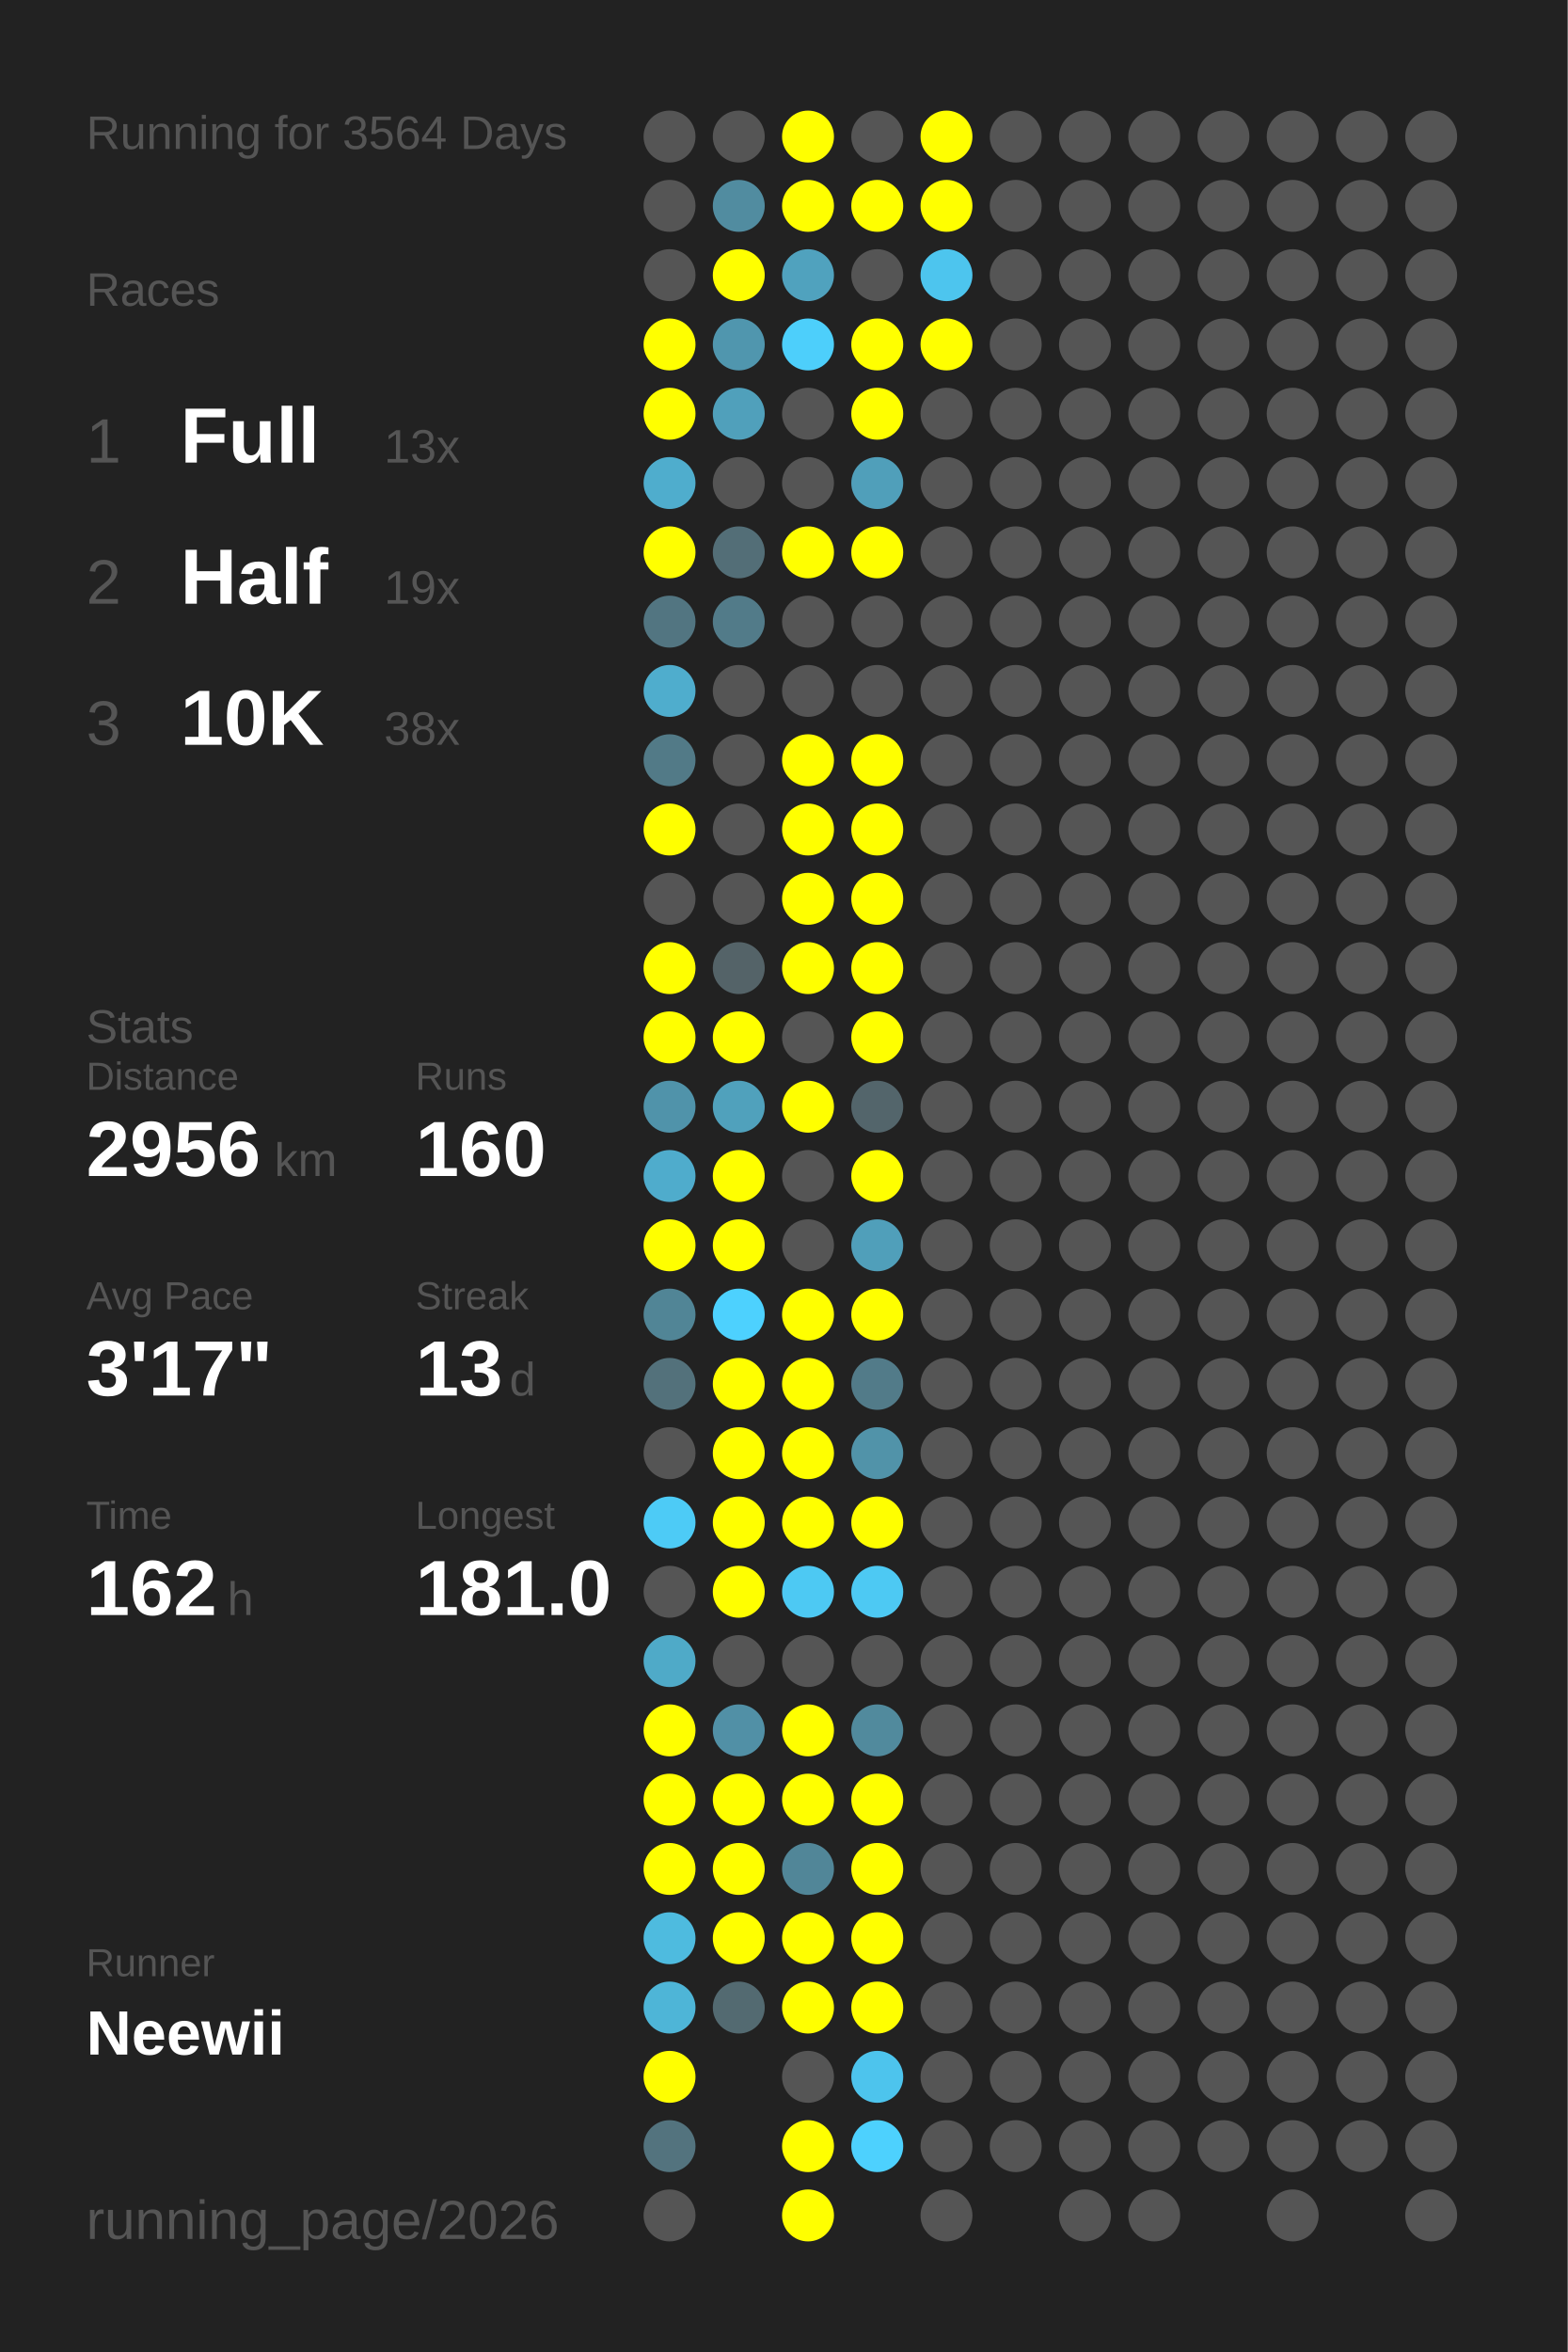
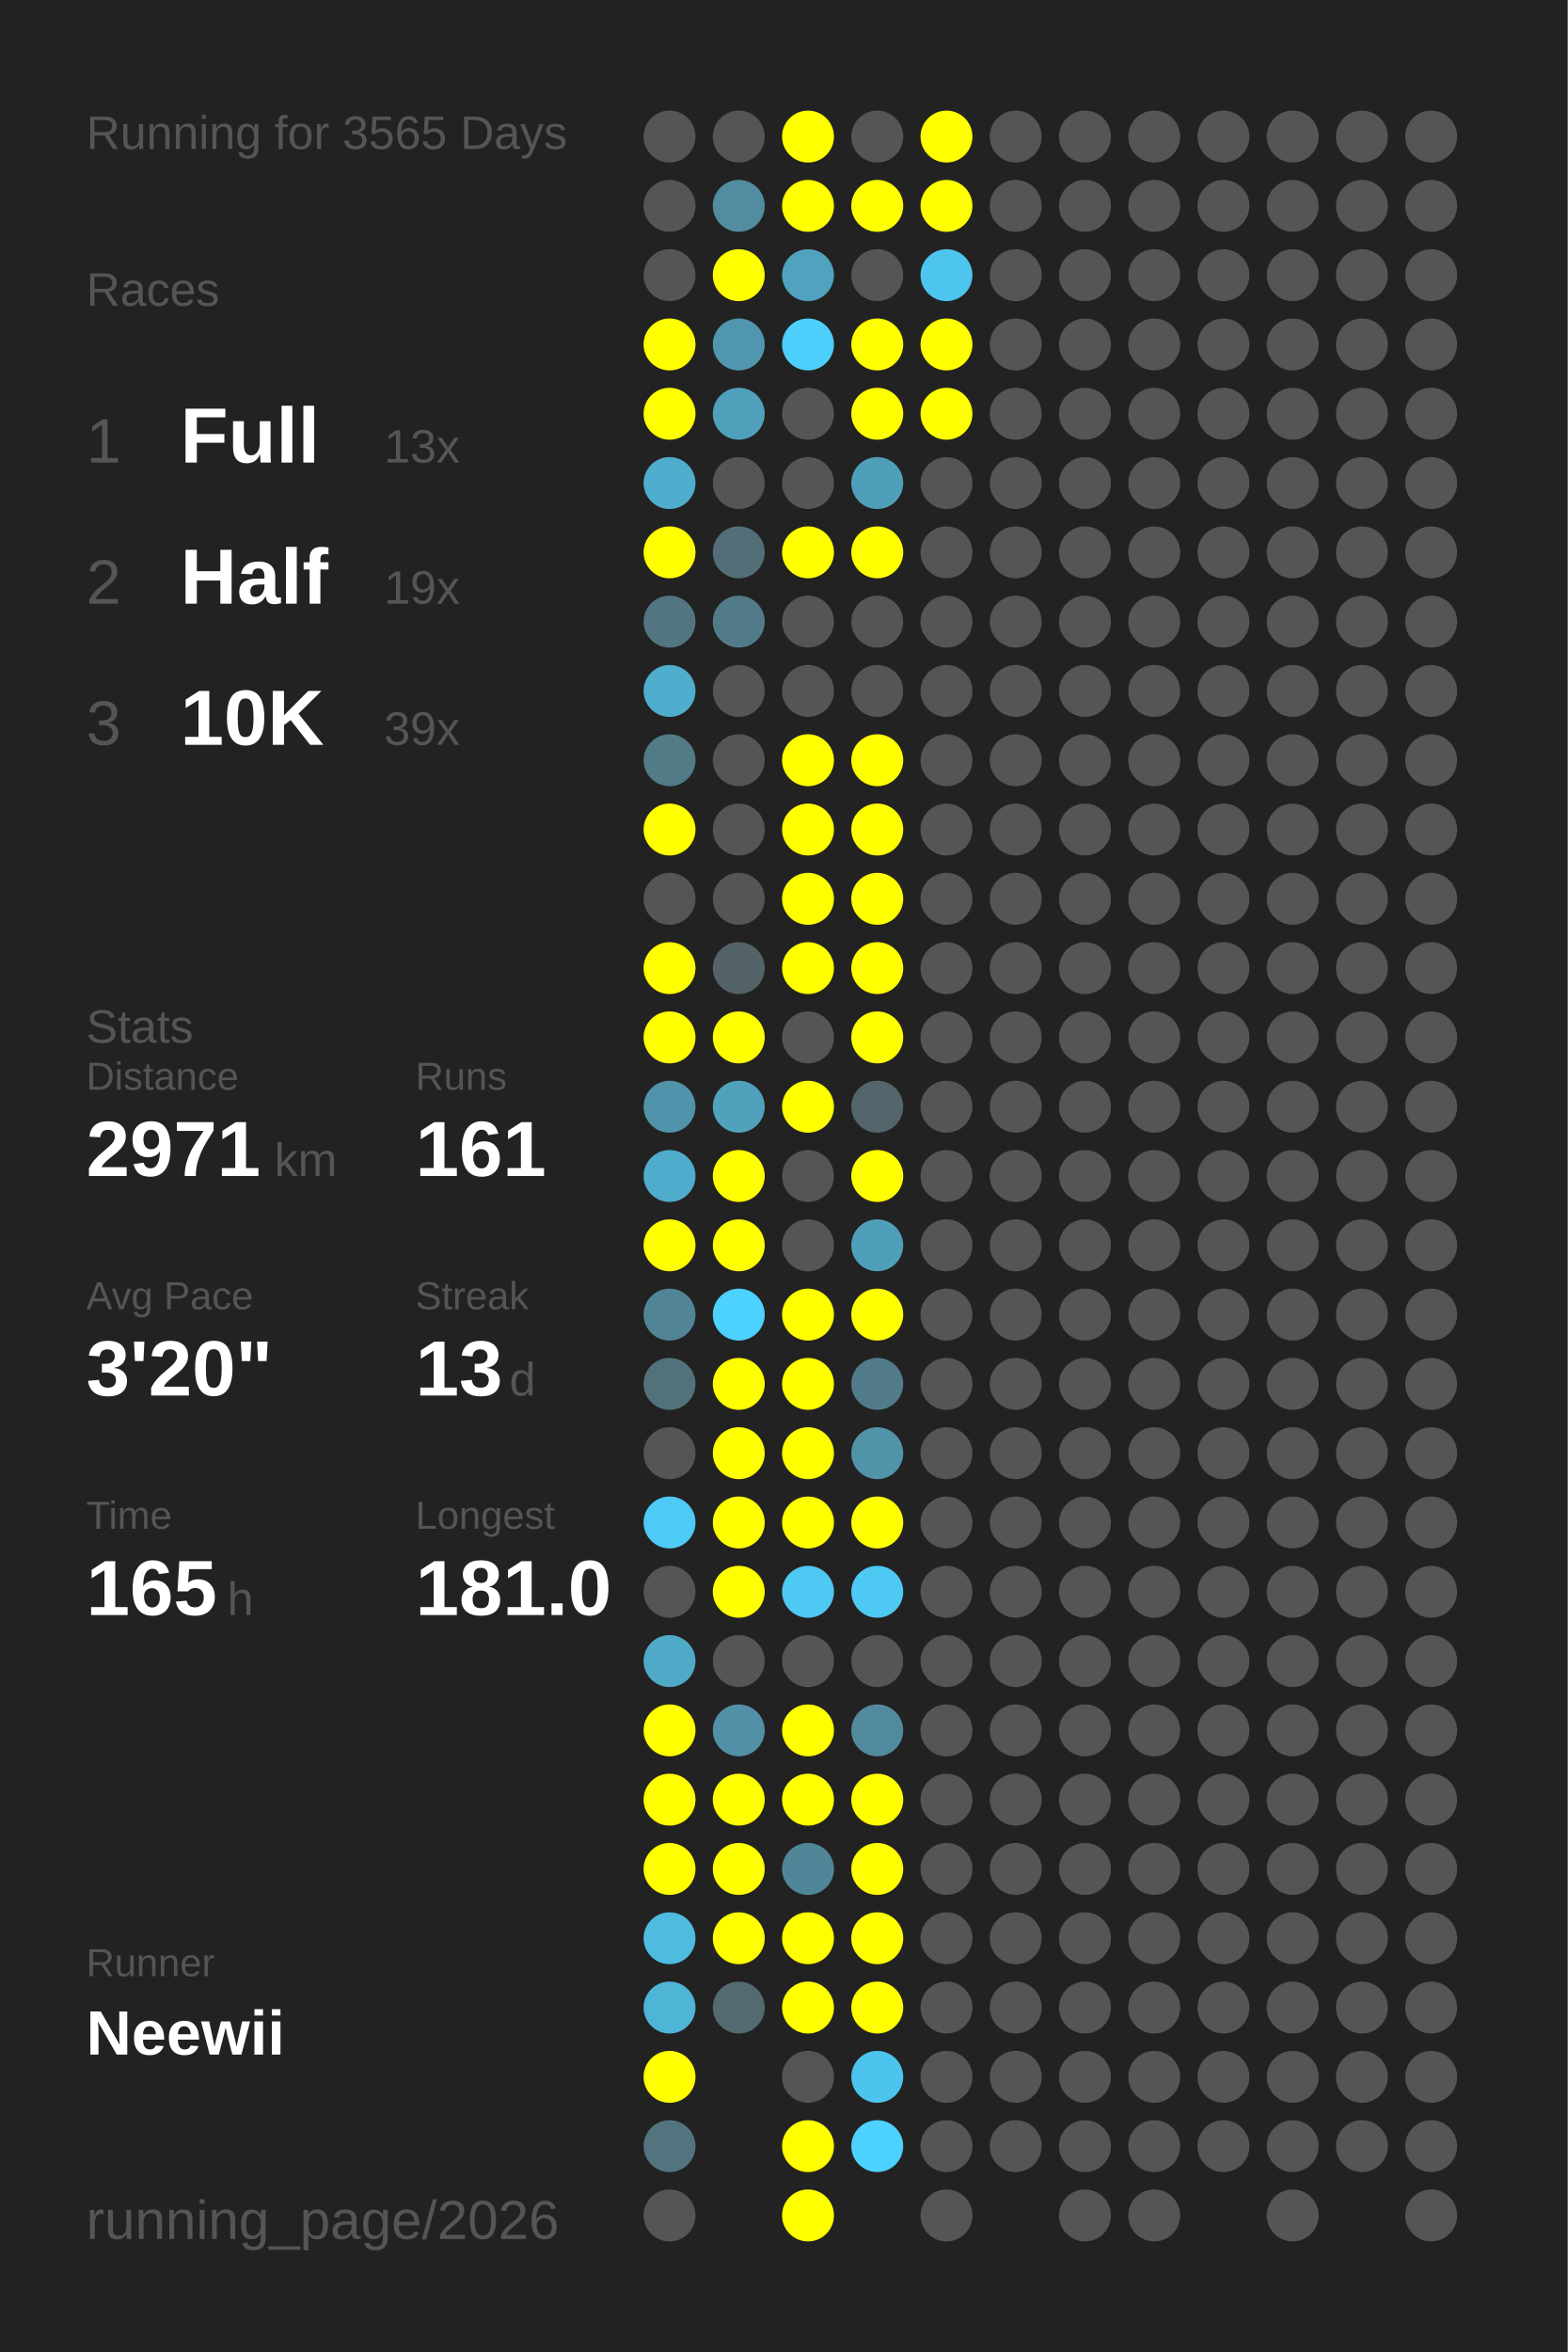
<svg xmlns="http://www.w3.org/2000/svg" baseProfile="full" height="300mm" version="1.1" viewBox="0,0,200,300" width="200mm">
  <defs />
  <rect fill="#222222" height="300" width="200" x="0" y="0" />
-   <text fill="#555555" style="font-size:6px; font-family:Arial;" x="11" y="19">Running for 3564 Days</text>
+   <text fill="#555555" style="font-size:6px; font-family:Arial;" x="11" y="19">Running for 3565 Days</text>
  <text fill="#555555" style="font-size:6px; font-family:Arial;" x="11" y="39">Races</text>
  <text fill="#555555" style="font-size:8px; font-family:Arial;" x="11" y="59">1</text>
  <text fill="#FFFFFF" style="font-size:10px; font-family:Arial; font-weight:bold;" x="23" y="59">Full</text>
  <text fill="#555555" style="font-size:6px; font-family:Arial;" x="49" y="59">13x</text>
  <text fill="#555555" style="font-size:8px; font-family:Arial;" x="11" y="77">2</text>
  <text fill="#FFFFFF" style="font-size:10px; font-family:Arial; font-weight:bold;" x="23" y="77">Half</text>
  <text fill="#555555" style="font-size:6px; font-family:Arial;" x="49" y="77">19x</text>
  <text fill="#555555" style="font-size:8px; font-family:Arial;" x="11" y="95">3</text>
  <text fill="#FFFFFF" style="font-size:10px; font-family:Arial; font-weight:bold;" x="23" y="95">10K</text>
-   <text fill="#555555" style="font-size:6px; font-family:Arial;" x="49" y="95">38x</text>
+   <text fill="#555555" style="font-size:6px; font-family:Arial;" x="49" y="95">39x</text>
  <text fill="#555555" style="font-size:6px; font-family:Arial;" x="11" y="133">Stats</text>
  <text fill="#555555" style="font-size:5px; font-family:Arial;" x="11" y="139">Distance</text>
-   <text fill="#FFFFFF" style="font-size:10px; font-family:Arial; font-weight:bold;" x="11" y="150">2956</text>
+   <text fill="#FFFFFF" style="font-size:10px; font-family:Arial; font-weight:bold;" x="11" y="150">2971</text>
  <text fill="#555555" style="font-size:6px; font-family:Arial;" x="35" y="150">km</text>
  <text fill="#555555" style="font-size:5px; font-family:Arial;" x="53" y="139">Runs</text>
-   <text fill="#FFFFFF" style="font-size:10px; font-family:Arial; font-weight:bold;" x="53" y="150">160</text>
+   <text fill="#FFFFFF" style="font-size:10px; font-family:Arial; font-weight:bold;" x="53" y="150">161</text>
  <text fill="#555555" style="font-size:5px; font-family:Arial;" x="11" y="167">Avg Pace</text>
-   <text fill="#FFFFFF" style="font-size:10px; font-family:Arial; font-weight:bold;" x="11" y="178">3'17"</text>
+   <text fill="#FFFFFF" style="font-size:10px; font-family:Arial; font-weight:bold;" x="11" y="178">3'20"</text>
  <text fill="#555555" style="font-size:5px; font-family:Arial;" x="53" y="167">Streak</text>
  <text fill="#FFFFFF" style="font-size:10px; font-family:Arial; font-weight:bold;" x="53" y="178">13</text>
  <text fill="#555555" style="font-size:6px; font-family:Arial;" x="65" y="178">d</text>
  <text fill="#555555" style="font-size:5px; font-family:Arial;" x="11" y="195">Time</text>
-   <text fill="#FFFFFF" style="font-size:10px; font-family:Arial; font-weight:bold;" x="11" y="206">162</text>
+   <text fill="#FFFFFF" style="font-size:10px; font-family:Arial; font-weight:bold;" x="11" y="206">165</text>
  <text fill="#555555" style="font-size:6px; font-family:Arial;" x="29" y="206">h</text>
  <text fill="#555555" style="font-size:5px; font-family:Arial;" x="53" y="195">Longest</text>
  <text fill="#FFFFFF" style="font-size:10px; font-family:Arial; font-weight:bold;" x="53" y="206">181.0</text>
  <text fill="#555555" style="font-size:5px; font-family:Arial;" x="11" y="252.065">Runner</text>
  <text fill="#FFFFFF" style="font-size:8px; font-family:Arial; font-weight:bold;" x="11" y="262.065">Neewii</text>
  <text fill="#555555" style="font-size:7px; font-family:Arial;" x="11" y="285.581">running_page/2026</text>
  <circle cx="85.417" cy="17.419" fill="#555555" r="3.312" />
  <circle cx="85.417" cy="26.258" fill="#555555" r="3.312" />
  <circle cx="85.417" cy="35.097" fill="#555555" r="3.312" />
  <circle cx="85.417" cy="43.935" fill="#FFFF00" r="3.312" />
  <circle cx="85.417" cy="52.774" fill="#FFFF00" r="3.312" />
  <circle cx="85.417" cy="61.613" fill="#4fadcd" r="3.312" />
  <circle cx="85.417" cy="70.452" fill="#FFFF00" r="3.312" />
  <circle cx="85.417" cy="79.29" fill="#527581" r="3.312" />
  <circle cx="85.417" cy="88.129" fill="#4fadcd" r="3.312" />
  <circle cx="85.417" cy="96.968" fill="#527a87" r="3.312" />
  <circle cx="85.417" cy="105.806" fill="#FFFF00" r="3.312" />
  <circle cx="85.417" cy="114.645" fill="#555555" r="3.312" />
  <circle cx="85.417" cy="123.484" fill="#FFFF00" r="3.312" />
  <circle cx="85.417" cy="132.323" fill="#FFFF00" r="3.312" />
  <circle cx="85.417" cy="141.161" fill="#5093aa" r="3.312" />
  <circle cx="85.417" cy="150" fill="#4faccc" r="3.312" />
  <circle cx="85.417" cy="158.839" fill="#FFFF00" r="3.312" />
  <circle cx="85.417" cy="167.677" fill="#518596" r="3.312" />
  <circle cx="85.417" cy="176.516" fill="#53717b" r="3.312" />
  <circle cx="85.417" cy="185.355" fill="#555555" r="3.312" />
  <circle cx="85.417" cy="194.194" fill="#4dcbf6" r="3.312" />
  <circle cx="85.417" cy="203.032" fill="#555555" r="3.312" />
  <circle cx="85.417" cy="211.871" fill="#4faac8" r="3.312" />
  <circle cx="85.417" cy="220.71" fill="#FFFF00" r="3.312" />
  <circle cx="85.417" cy="229.548" fill="#FFFF00" r="3.312" />
  <circle cx="85.417" cy="238.387" fill="#FFFF00" r="3.312" />
  <circle cx="85.417" cy="247.226" fill="#4ebbdf" r="3.312" />
  <circle cx="85.417" cy="256.065" fill="#4eb5d7" r="3.312" />
  <circle cx="85.417" cy="264.903" fill="#FFFF00" r="3.312" />
  <circle cx="85.417" cy="273.742" fill="#53737e" r="3.312" />
  <circle cx="85.417" cy="282.581" fill="#555555" r="3.312" />
  <circle cx="94.25" cy="17.419" fill="#555555" r="3.312" />
  <circle cx="94.25" cy="26.258" fill="#518ca0" r="3.312" />
  <circle cx="94.25" cy="35.097" fill="#FFFF00" r="3.312" />
  <circle cx="94.25" cy="43.935" fill="#5096ae" r="3.312" />
  <circle cx="94.25" cy="52.774" fill="#50a0bb" r="3.312" />
  <circle cx="94.25" cy="61.613" fill="#555555" r="3.312" />
  <circle cx="94.25" cy="70.452" fill="#536e77" r="3.312" />
  <circle cx="94.25" cy="79.29" fill="#527b89" r="3.312" />
  <circle cx="94.25" cy="88.129" fill="#555555" r="3.312" />
  <circle cx="94.25" cy="96.968" fill="#555555" r="3.312" />
  <circle cx="94.25" cy="105.806" fill="#555555" r="3.312" />
  <circle cx="94.25" cy="114.645" fill="#555555" r="3.312" />
  <circle cx="94.25" cy="123.484" fill="#546368" r="3.312" />
  <circle cx="94.25" cy="132.323" fill="#FFFF00" r="3.312" />
  <circle cx="94.25" cy="141.161" fill="#50a1bc" r="3.312" />
  <circle cx="94.25" cy="150" fill="#FFFF00" r="3.312" />
  <circle cx="94.25" cy="158.839" fill="#FFFF00" r="3.312" />
  <circle cx="94.25" cy="167.677" fill="#4dd1fe" r="3.312" />
  <circle cx="94.25" cy="176.516" fill="#FFFF00" r="3.312" />
  <circle cx="94.25" cy="185.355" fill="#FFFF00" r="3.312" />
  <circle cx="94.25" cy="194.194" fill="#FFFF00" r="3.312" />
  <circle cx="94.25" cy="203.032" fill="#FFFF00" r="3.312" />
  <circle cx="94.25" cy="211.871" fill="#555555" r="3.312" />
  <circle cx="94.25" cy="220.71" fill="#5190a6" r="3.312" />
  <circle cx="94.25" cy="229.548" fill="#FFFF00" r="3.312" />
  <circle cx="94.25" cy="238.387" fill="#FFFF00" r="3.312" />
  <circle cx="94.25" cy="247.226" fill="#FFFF00" r="3.312" />
  <circle cx="94.25" cy="256.065" fill="#536a71" r="3.312" />
  <circle cx="103.083" cy="17.419" fill="#FFFF00" r="3.312" />
  <circle cx="103.083" cy="26.258" fill="#FFFF00" r="3.312" />
  <circle cx="103.083" cy="35.097" fill="#50a2be" r="3.312" />
  <circle cx="103.083" cy="43.935" fill="#4dcffb" r="3.312" />
  <circle cx="103.083" cy="52.774" fill="#555555" r="3.312" />
  <circle cx="103.083" cy="61.613" fill="#555555" r="3.312" />
  <circle cx="103.083" cy="70.452" fill="#FFFF00" r="3.312" />
  <circle cx="103.083" cy="79.29" fill="#555555" r="3.312" />
  <circle cx="103.083" cy="88.129" fill="#555555" r="3.312" />
  <circle cx="103.083" cy="96.968" fill="#FFFF00" r="3.312" />
  <circle cx="103.083" cy="105.806" fill="#FFFF00" r="3.312" />
  <circle cx="103.083" cy="114.645" fill="#FFFF00" r="3.312" />
  <circle cx="103.083" cy="123.484" fill="#FFFF00" r="3.312" />
  <circle cx="103.083" cy="132.323" fill="#555555" r="3.312" />
  <circle cx="103.083" cy="141.161" fill="#FFFF00" r="3.312" />
  <circle cx="103.083" cy="150" fill="#555555" r="3.312" />
  <circle cx="103.083" cy="158.839" fill="#555555" r="3.312" />
  <circle cx="103.083" cy="167.677" fill="#FFFF00" r="3.312" />
  <circle cx="103.083" cy="176.516" fill="#FFFF00" r="3.312" />
  <circle cx="103.083" cy="185.355" fill="#FFFF00" r="3.312" />
  <circle cx="103.083" cy="194.194" fill="#FFFF00" r="3.312" />
  <circle cx="103.083" cy="203.032" fill="#4dc9f3" r="3.312" />
  <circle cx="103.083" cy="211.871" fill="#555555" r="3.312" />
  <circle cx="103.083" cy="220.71" fill="#FFFF00" r="3.312" />
  <circle cx="103.083" cy="229.548" fill="#FFFF00" r="3.312" />
  <circle cx="103.083" cy="238.387" fill="#518698" r="3.312" />
  <circle cx="103.083" cy="247.226" fill="#FFFF00" r="3.312" />
  <circle cx="103.083" cy="256.065" fill="#FFFF00" r="3.312" />
  <circle cx="103.083" cy="264.903" fill="#555555" r="3.312" />
  <circle cx="103.083" cy="273.742" fill="#FFFF00" r="3.312" />
  <circle cx="103.083" cy="282.581" fill="#FFFF00" r="3.312" />
  <circle cx="111.917" cy="17.419" fill="#555555" r="3.312" />
  <circle cx="111.917" cy="26.258" fill="#FFFF00" r="3.312" />
  <circle cx="111.917" cy="35.097" fill="#555555" r="3.312" />
  <circle cx="111.917" cy="43.935" fill="#FFFF00" r="3.312" />
  <circle cx="111.917" cy="52.774" fill="#FFFF00" r="3.312" />
  <circle cx="111.917" cy="61.613" fill="#509fba" r="3.312" />
  <circle cx="111.917" cy="70.452" fill="#FFFF00" r="3.312" />
  <circle cx="111.917" cy="79.29" fill="#555555" r="3.312" />
  <circle cx="111.917" cy="88.129" fill="#555555" r="3.312" />
  <circle cx="111.917" cy="96.968" fill="#FFFF00" r="3.312" />
  <circle cx="111.917" cy="105.806" fill="#FFFF00" r="3.312" />
  <circle cx="111.917" cy="114.645" fill="#FFFF00" r="3.312" />
  <circle cx="111.917" cy="123.484" fill="#FFFF00" r="3.312" />
  <circle cx="111.917" cy="132.323" fill="#FFFF00" r="3.312" />
  <circle cx="111.917" cy="141.161" fill="#53656b" r="3.312" />
  <circle cx="111.917" cy="150" fill="#FFFF00" r="3.312" />
  <circle cx="111.917" cy="158.839" fill="#509fba" r="3.312" />
  <circle cx="111.917" cy="167.677" fill="#FFFF00" r="3.312" />
  <circle cx="111.917" cy="176.516" fill="#527b89" r="3.312" />
  <circle cx="111.917" cy="185.355" fill="#5193a9" r="3.312" />
  <circle cx="111.917" cy="194.194" fill="#FFFF00" r="3.312" />
  <circle cx="111.917" cy="203.032" fill="#4dc9f3" r="3.312" />
  <circle cx="111.917" cy="211.871" fill="#555555" r="3.312" />
  <circle cx="111.917" cy="220.71" fill="#518a9d" r="3.312" />
  <circle cx="111.917" cy="229.548" fill="#FFFF00" r="3.312" />
  <circle cx="111.917" cy="238.387" fill="#FFFF00" r="3.312" />
  <circle cx="111.917" cy="247.226" fill="#FFFF00" r="3.312" />
  <circle cx="111.917" cy="256.065" fill="#FFFF00" r="3.312" />
  <circle cx="111.917" cy="264.903" fill="#4dc4ed" r="3.312" />
  <circle cx="111.917" cy="273.742" fill="#4dd1fe" r="3.312" />
  <circle cx="120.75" cy="17.419" fill="#FFFF00" r="3.312" />
  <circle cx="120.75" cy="26.258" fill="#FFFF00" r="3.312" />
  <circle cx="120.75" cy="35.097" fill="#4dc5ee" r="3.312" />
  <circle cx="120.75" cy="43.935" fill="#FFFF00" r="3.312" />
-   <circle cx="120.75" cy="52.774" fill="#555555" r="3.312" />
+   <circle cx="120.75" cy="52.774" fill="#FFFF00" r="3.312" />
  <circle cx="120.75" cy="61.613" fill="#555555" r="3.312" />
  <circle cx="120.75" cy="70.452" fill="#555555" r="3.312" />
  <circle cx="120.75" cy="79.29" fill="#555555" r="3.312" />
  <circle cx="120.75" cy="88.129" fill="#555555" r="3.312" />
  <circle cx="120.75" cy="96.968" fill="#555555" r="3.312" />
  <circle cx="120.75" cy="105.806" fill="#555555" r="3.312" />
  <circle cx="120.75" cy="114.645" fill="#555555" r="3.312" />
  <circle cx="120.75" cy="123.484" fill="#555555" r="3.312" />
  <circle cx="120.75" cy="132.323" fill="#555555" r="3.312" />
  <circle cx="120.75" cy="141.161" fill="#555555" r="3.312" />
  <circle cx="120.75" cy="150" fill="#555555" r="3.312" />
  <circle cx="120.75" cy="158.839" fill="#555555" r="3.312" />
  <circle cx="120.75" cy="167.677" fill="#555555" r="3.312" />
  <circle cx="120.75" cy="176.516" fill="#555555" r="3.312" />
  <circle cx="120.75" cy="185.355" fill="#555555" r="3.312" />
  <circle cx="120.75" cy="194.194" fill="#555555" r="3.312" />
  <circle cx="120.75" cy="203.032" fill="#555555" r="3.312" />
  <circle cx="120.75" cy="211.871" fill="#555555" r="3.312" />
  <circle cx="120.75" cy="220.71" fill="#555555" r="3.312" />
  <circle cx="120.75" cy="229.548" fill="#555555" r="3.312" />
  <circle cx="120.75" cy="238.387" fill="#555555" r="3.312" />
  <circle cx="120.75" cy="247.226" fill="#555555" r="3.312" />
  <circle cx="120.75" cy="256.065" fill="#555555" r="3.312" />
  <circle cx="120.75" cy="264.903" fill="#555555" r="3.312" />
  <circle cx="120.75" cy="273.742" fill="#555555" r="3.312" />
  <circle cx="120.75" cy="282.581" fill="#555555" r="3.312" />
  <circle cx="129.583" cy="17.419" fill="#555555" r="3.312" />
  <circle cx="129.583" cy="26.258" fill="#555555" r="3.312" />
  <circle cx="129.583" cy="35.097" fill="#555555" r="3.312" />
  <circle cx="129.583" cy="43.935" fill="#555555" r="3.312" />
  <circle cx="129.583" cy="52.774" fill="#555555" r="3.312" />
  <circle cx="129.583" cy="61.613" fill="#555555" r="3.312" />
  <circle cx="129.583" cy="70.452" fill="#555555" r="3.312" />
  <circle cx="129.583" cy="79.29" fill="#555555" r="3.312" />
  <circle cx="129.583" cy="88.129" fill="#555555" r="3.312" />
  <circle cx="129.583" cy="96.968" fill="#555555" r="3.312" />
  <circle cx="129.583" cy="105.806" fill="#555555" r="3.312" />
  <circle cx="129.583" cy="114.645" fill="#555555" r="3.312" />
  <circle cx="129.583" cy="123.484" fill="#555555" r="3.312" />
  <circle cx="129.583" cy="132.323" fill="#555555" r="3.312" />
  <circle cx="129.583" cy="141.161" fill="#555555" r="3.312" />
  <circle cx="129.583" cy="150" fill="#555555" r="3.312" />
  <circle cx="129.583" cy="158.839" fill="#555555" r="3.312" />
  <circle cx="129.583" cy="167.677" fill="#555555" r="3.312" />
  <circle cx="129.583" cy="176.516" fill="#555555" r="3.312" />
  <circle cx="129.583" cy="185.355" fill="#555555" r="3.312" />
  <circle cx="129.583" cy="194.194" fill="#555555" r="3.312" />
  <circle cx="129.583" cy="203.032" fill="#555555" r="3.312" />
  <circle cx="129.583" cy="211.871" fill="#555555" r="3.312" />
  <circle cx="129.583" cy="220.71" fill="#555555" r="3.312" />
  <circle cx="129.583" cy="229.548" fill="#555555" r="3.312" />
  <circle cx="129.583" cy="238.387" fill="#555555" r="3.312" />
  <circle cx="129.583" cy="247.226" fill="#555555" r="3.312" />
  <circle cx="129.583" cy="256.065" fill="#555555" r="3.312" />
  <circle cx="129.583" cy="264.903" fill="#555555" r="3.312" />
  <circle cx="129.583" cy="273.742" fill="#555555" r="3.312" />
  <circle cx="138.417" cy="17.419" fill="#555555" r="3.312" />
  <circle cx="138.417" cy="26.258" fill="#555555" r="3.312" />
  <circle cx="138.417" cy="35.097" fill="#555555" r="3.312" />
  <circle cx="138.417" cy="43.935" fill="#555555" r="3.312" />
  <circle cx="138.417" cy="52.774" fill="#555555" r="3.312" />
  <circle cx="138.417" cy="61.613" fill="#555555" r="3.312" />
  <circle cx="138.417" cy="70.452" fill="#555555" r="3.312" />
  <circle cx="138.417" cy="79.29" fill="#555555" r="3.312" />
  <circle cx="138.417" cy="88.129" fill="#555555" r="3.312" />
  <circle cx="138.417" cy="96.968" fill="#555555" r="3.312" />
  <circle cx="138.417" cy="105.806" fill="#555555" r="3.312" />
  <circle cx="138.417" cy="114.645" fill="#555555" r="3.312" />
  <circle cx="138.417" cy="123.484" fill="#555555" r="3.312" />
  <circle cx="138.417" cy="132.323" fill="#555555" r="3.312" />
  <circle cx="138.417" cy="141.161" fill="#555555" r="3.312" />
  <circle cx="138.417" cy="150" fill="#555555" r="3.312" />
  <circle cx="138.417" cy="158.839" fill="#555555" r="3.312" />
  <circle cx="138.417" cy="167.677" fill="#555555" r="3.312" />
  <circle cx="138.417" cy="176.516" fill="#555555" r="3.312" />
  <circle cx="138.417" cy="185.355" fill="#555555" r="3.312" />
  <circle cx="138.417" cy="194.194" fill="#555555" r="3.312" />
  <circle cx="138.417" cy="203.032" fill="#555555" r="3.312" />
  <circle cx="138.417" cy="211.871" fill="#555555" r="3.312" />
  <circle cx="138.417" cy="220.71" fill="#555555" r="3.312" />
  <circle cx="138.417" cy="229.548" fill="#555555" r="3.312" />
  <circle cx="138.417" cy="238.387" fill="#555555" r="3.312" />
  <circle cx="138.417" cy="247.226" fill="#555555" r="3.312" />
  <circle cx="138.417" cy="256.065" fill="#555555" r="3.312" />
  <circle cx="138.417" cy="264.903" fill="#555555" r="3.312" />
  <circle cx="138.417" cy="273.742" fill="#555555" r="3.312" />
  <circle cx="138.417" cy="282.581" fill="#555555" r="3.312" />
  <circle cx="147.25" cy="17.419" fill="#555555" r="3.312" />
  <circle cx="147.25" cy="26.258" fill="#555555" r="3.312" />
  <circle cx="147.25" cy="35.097" fill="#555555" r="3.312" />
  <circle cx="147.25" cy="43.935" fill="#555555" r="3.312" />
  <circle cx="147.25" cy="52.774" fill="#555555" r="3.312" />
  <circle cx="147.25" cy="61.613" fill="#555555" r="3.312" />
  <circle cx="147.25" cy="70.452" fill="#555555" r="3.312" />
  <circle cx="147.25" cy="79.29" fill="#555555" r="3.312" />
  <circle cx="147.25" cy="88.129" fill="#555555" r="3.312" />
  <circle cx="147.25" cy="96.968" fill="#555555" r="3.312" />
  <circle cx="147.25" cy="105.806" fill="#555555" r="3.312" />
  <circle cx="147.25" cy="114.645" fill="#555555" r="3.312" />
  <circle cx="147.25" cy="123.484" fill="#555555" r="3.312" />
  <circle cx="147.25" cy="132.323" fill="#555555" r="3.312" />
  <circle cx="147.25" cy="141.161" fill="#555555" r="3.312" />
  <circle cx="147.25" cy="150" fill="#555555" r="3.312" />
  <circle cx="147.25" cy="158.839" fill="#555555" r="3.312" />
  <circle cx="147.25" cy="167.677" fill="#555555" r="3.312" />
  <circle cx="147.25" cy="176.516" fill="#555555" r="3.312" />
  <circle cx="147.25" cy="185.355" fill="#555555" r="3.312" />
  <circle cx="147.25" cy="194.194" fill="#555555" r="3.312" />
  <circle cx="147.25" cy="203.032" fill="#555555" r="3.312" />
  <circle cx="147.25" cy="211.871" fill="#555555" r="3.312" />
  <circle cx="147.25" cy="220.71" fill="#555555" r="3.312" />
  <circle cx="147.25" cy="229.548" fill="#555555" r="3.312" />
  <circle cx="147.25" cy="238.387" fill="#555555" r="3.312" />
  <circle cx="147.25" cy="247.226" fill="#555555" r="3.312" />
  <circle cx="147.25" cy="256.065" fill="#555555" r="3.312" />
  <circle cx="147.25" cy="264.903" fill="#555555" r="3.312" />
  <circle cx="147.25" cy="273.742" fill="#555555" r="3.312" />
  <circle cx="147.25" cy="282.581" fill="#555555" r="3.312" />
  <circle cx="156.083" cy="17.419" fill="#555555" r="3.312" />
  <circle cx="156.083" cy="26.258" fill="#555555" r="3.312" />
  <circle cx="156.083" cy="35.097" fill="#555555" r="3.312" />
  <circle cx="156.083" cy="43.935" fill="#555555" r="3.312" />
  <circle cx="156.083" cy="52.774" fill="#555555" r="3.312" />
  <circle cx="156.083" cy="61.613" fill="#555555" r="3.312" />
  <circle cx="156.083" cy="70.452" fill="#555555" r="3.312" />
  <circle cx="156.083" cy="79.29" fill="#555555" r="3.312" />
  <circle cx="156.083" cy="88.129" fill="#555555" r="3.312" />
  <circle cx="156.083" cy="96.968" fill="#555555" r="3.312" />
  <circle cx="156.083" cy="105.806" fill="#555555" r="3.312" />
  <circle cx="156.083" cy="114.645" fill="#555555" r="3.312" />
  <circle cx="156.083" cy="123.484" fill="#555555" r="3.312" />
  <circle cx="156.083" cy="132.323" fill="#555555" r="3.312" />
  <circle cx="156.083" cy="141.161" fill="#555555" r="3.312" />
  <circle cx="156.083" cy="150" fill="#555555" r="3.312" />
  <circle cx="156.083" cy="158.839" fill="#555555" r="3.312" />
  <circle cx="156.083" cy="167.677" fill="#555555" r="3.312" />
  <circle cx="156.083" cy="176.516" fill="#555555" r="3.312" />
  <circle cx="156.083" cy="185.355" fill="#555555" r="3.312" />
  <circle cx="156.083" cy="194.194" fill="#555555" r="3.312" />
  <circle cx="156.083" cy="203.032" fill="#555555" r="3.312" />
  <circle cx="156.083" cy="211.871" fill="#555555" r="3.312" />
  <circle cx="156.083" cy="220.71" fill="#555555" r="3.312" />
  <circle cx="156.083" cy="229.548" fill="#555555" r="3.312" />
  <circle cx="156.083" cy="238.387" fill="#555555" r="3.312" />
  <circle cx="156.083" cy="247.226" fill="#555555" r="3.312" />
  <circle cx="156.083" cy="256.065" fill="#555555" r="3.312" />
  <circle cx="156.083" cy="264.903" fill="#555555" r="3.312" />
  <circle cx="156.083" cy="273.742" fill="#555555" r="3.312" />
  <circle cx="164.917" cy="17.419" fill="#555555" r="3.312" />
  <circle cx="164.917" cy="26.258" fill="#555555" r="3.312" />
  <circle cx="164.917" cy="35.097" fill="#555555" r="3.312" />
  <circle cx="164.917" cy="43.935" fill="#555555" r="3.312" />
  <circle cx="164.917" cy="52.774" fill="#555555" r="3.312" />
  <circle cx="164.917" cy="61.613" fill="#555555" r="3.312" />
  <circle cx="164.917" cy="70.452" fill="#555555" r="3.312" />
  <circle cx="164.917" cy="79.29" fill="#555555" r="3.312" />
  <circle cx="164.917" cy="88.129" fill="#555555" r="3.312" />
  <circle cx="164.917" cy="96.968" fill="#555555" r="3.312" />
  <circle cx="164.917" cy="105.806" fill="#555555" r="3.312" />
  <circle cx="164.917" cy="114.645" fill="#555555" r="3.312" />
  <circle cx="164.917" cy="123.484" fill="#555555" r="3.312" />
  <circle cx="164.917" cy="132.323" fill="#555555" r="3.312" />
  <circle cx="164.917" cy="141.161" fill="#555555" r="3.312" />
  <circle cx="164.917" cy="150" fill="#555555" r="3.312" />
  <circle cx="164.917" cy="158.839" fill="#555555" r="3.312" />
  <circle cx="164.917" cy="167.677" fill="#555555" r="3.312" />
  <circle cx="164.917" cy="176.516" fill="#555555" r="3.312" />
  <circle cx="164.917" cy="185.355" fill="#555555" r="3.312" />
  <circle cx="164.917" cy="194.194" fill="#555555" r="3.312" />
  <circle cx="164.917" cy="203.032" fill="#555555" r="3.312" />
  <circle cx="164.917" cy="211.871" fill="#555555" r="3.312" />
  <circle cx="164.917" cy="220.71" fill="#555555" r="3.312" />
  <circle cx="164.917" cy="229.548" fill="#555555" r="3.312" />
  <circle cx="164.917" cy="238.387" fill="#555555" r="3.312" />
  <circle cx="164.917" cy="247.226" fill="#555555" r="3.312" />
  <circle cx="164.917" cy="256.065" fill="#555555" r="3.312" />
  <circle cx="164.917" cy="264.903" fill="#555555" r="3.312" />
  <circle cx="164.917" cy="273.742" fill="#555555" r="3.312" />
  <circle cx="164.917" cy="282.581" fill="#555555" r="3.312" />
  <circle cx="173.75" cy="17.419" fill="#555555" r="3.312" />
  <circle cx="173.75" cy="26.258" fill="#555555" r="3.312" />
  <circle cx="173.75" cy="35.097" fill="#555555" r="3.312" />
  <circle cx="173.75" cy="43.935" fill="#555555" r="3.312" />
  <circle cx="173.75" cy="52.774" fill="#555555" r="3.312" />
  <circle cx="173.75" cy="61.613" fill="#555555" r="3.312" />
  <circle cx="173.75" cy="70.452" fill="#555555" r="3.312" />
  <circle cx="173.75" cy="79.29" fill="#555555" r="3.312" />
  <circle cx="173.75" cy="88.129" fill="#555555" r="3.312" />
  <circle cx="173.75" cy="96.968" fill="#555555" r="3.312" />
  <circle cx="173.75" cy="105.806" fill="#555555" r="3.312" />
  <circle cx="173.75" cy="114.645" fill="#555555" r="3.312" />
  <circle cx="173.75" cy="123.484" fill="#555555" r="3.312" />
  <circle cx="173.75" cy="132.323" fill="#555555" r="3.312" />
  <circle cx="173.75" cy="141.161" fill="#555555" r="3.312" />
  <circle cx="173.75" cy="150" fill="#555555" r="3.312" />
  <circle cx="173.75" cy="158.839" fill="#555555" r="3.312" />
  <circle cx="173.75" cy="167.677" fill="#555555" r="3.312" />
  <circle cx="173.75" cy="176.516" fill="#555555" r="3.312" />
  <circle cx="173.75" cy="185.355" fill="#555555" r="3.312" />
  <circle cx="173.75" cy="194.194" fill="#555555" r="3.312" />
  <circle cx="173.75" cy="203.032" fill="#555555" r="3.312" />
  <circle cx="173.75" cy="211.871" fill="#555555" r="3.312" />
  <circle cx="173.75" cy="220.71" fill="#555555" r="3.312" />
  <circle cx="173.75" cy="229.548" fill="#555555" r="3.312" />
  <circle cx="173.75" cy="238.387" fill="#555555" r="3.312" />
  <circle cx="173.75" cy="247.226" fill="#555555" r="3.312" />
  <circle cx="173.75" cy="256.065" fill="#555555" r="3.312" />
  <circle cx="173.75" cy="264.903" fill="#555555" r="3.312" />
  <circle cx="173.75" cy="273.742" fill="#555555" r="3.312" />
  <circle cx="182.583" cy="17.419" fill="#555555" r="3.312" />
  <circle cx="182.583" cy="26.258" fill="#555555" r="3.312" />
  <circle cx="182.583" cy="35.097" fill="#555555" r="3.312" />
  <circle cx="182.583" cy="43.935" fill="#555555" r="3.312" />
  <circle cx="182.583" cy="52.774" fill="#555555" r="3.312" />
  <circle cx="182.583" cy="61.613" fill="#555555" r="3.312" />
  <circle cx="182.583" cy="70.452" fill="#555555" r="3.312" />
  <circle cx="182.583" cy="79.29" fill="#555555" r="3.312" />
  <circle cx="182.583" cy="88.129" fill="#555555" r="3.312" />
  <circle cx="182.583" cy="96.968" fill="#555555" r="3.312" />
  <circle cx="182.583" cy="105.806" fill="#555555" r="3.312" />
  <circle cx="182.583" cy="114.645" fill="#555555" r="3.312" />
  <circle cx="182.583" cy="123.484" fill="#555555" r="3.312" />
  <circle cx="182.583" cy="132.323" fill="#555555" r="3.312" />
  <circle cx="182.583" cy="141.161" fill="#555555" r="3.312" />
  <circle cx="182.583" cy="150" fill="#555555" r="3.312" />
  <circle cx="182.583" cy="158.839" fill="#555555" r="3.312" />
  <circle cx="182.583" cy="167.677" fill="#555555" r="3.312" />
  <circle cx="182.583" cy="176.516" fill="#555555" r="3.312" />
  <circle cx="182.583" cy="185.355" fill="#555555" r="3.312" />
  <circle cx="182.583" cy="194.194" fill="#555555" r="3.312" />
  <circle cx="182.583" cy="203.032" fill="#555555" r="3.312" />
  <circle cx="182.583" cy="211.871" fill="#555555" r="3.312" />
  <circle cx="182.583" cy="220.71" fill="#555555" r="3.312" />
  <circle cx="182.583" cy="229.548" fill="#555555" r="3.312" />
  <circle cx="182.583" cy="238.387" fill="#555555" r="3.312" />
  <circle cx="182.583" cy="247.226" fill="#555555" r="3.312" />
  <circle cx="182.583" cy="256.065" fill="#555555" r="3.312" />
  <circle cx="182.583" cy="264.903" fill="#555555" r="3.312" />
  <circle cx="182.583" cy="273.742" fill="#555555" r="3.312" />
  <circle cx="182.583" cy="282.581" fill="#555555" r="3.312" />
</svg>
